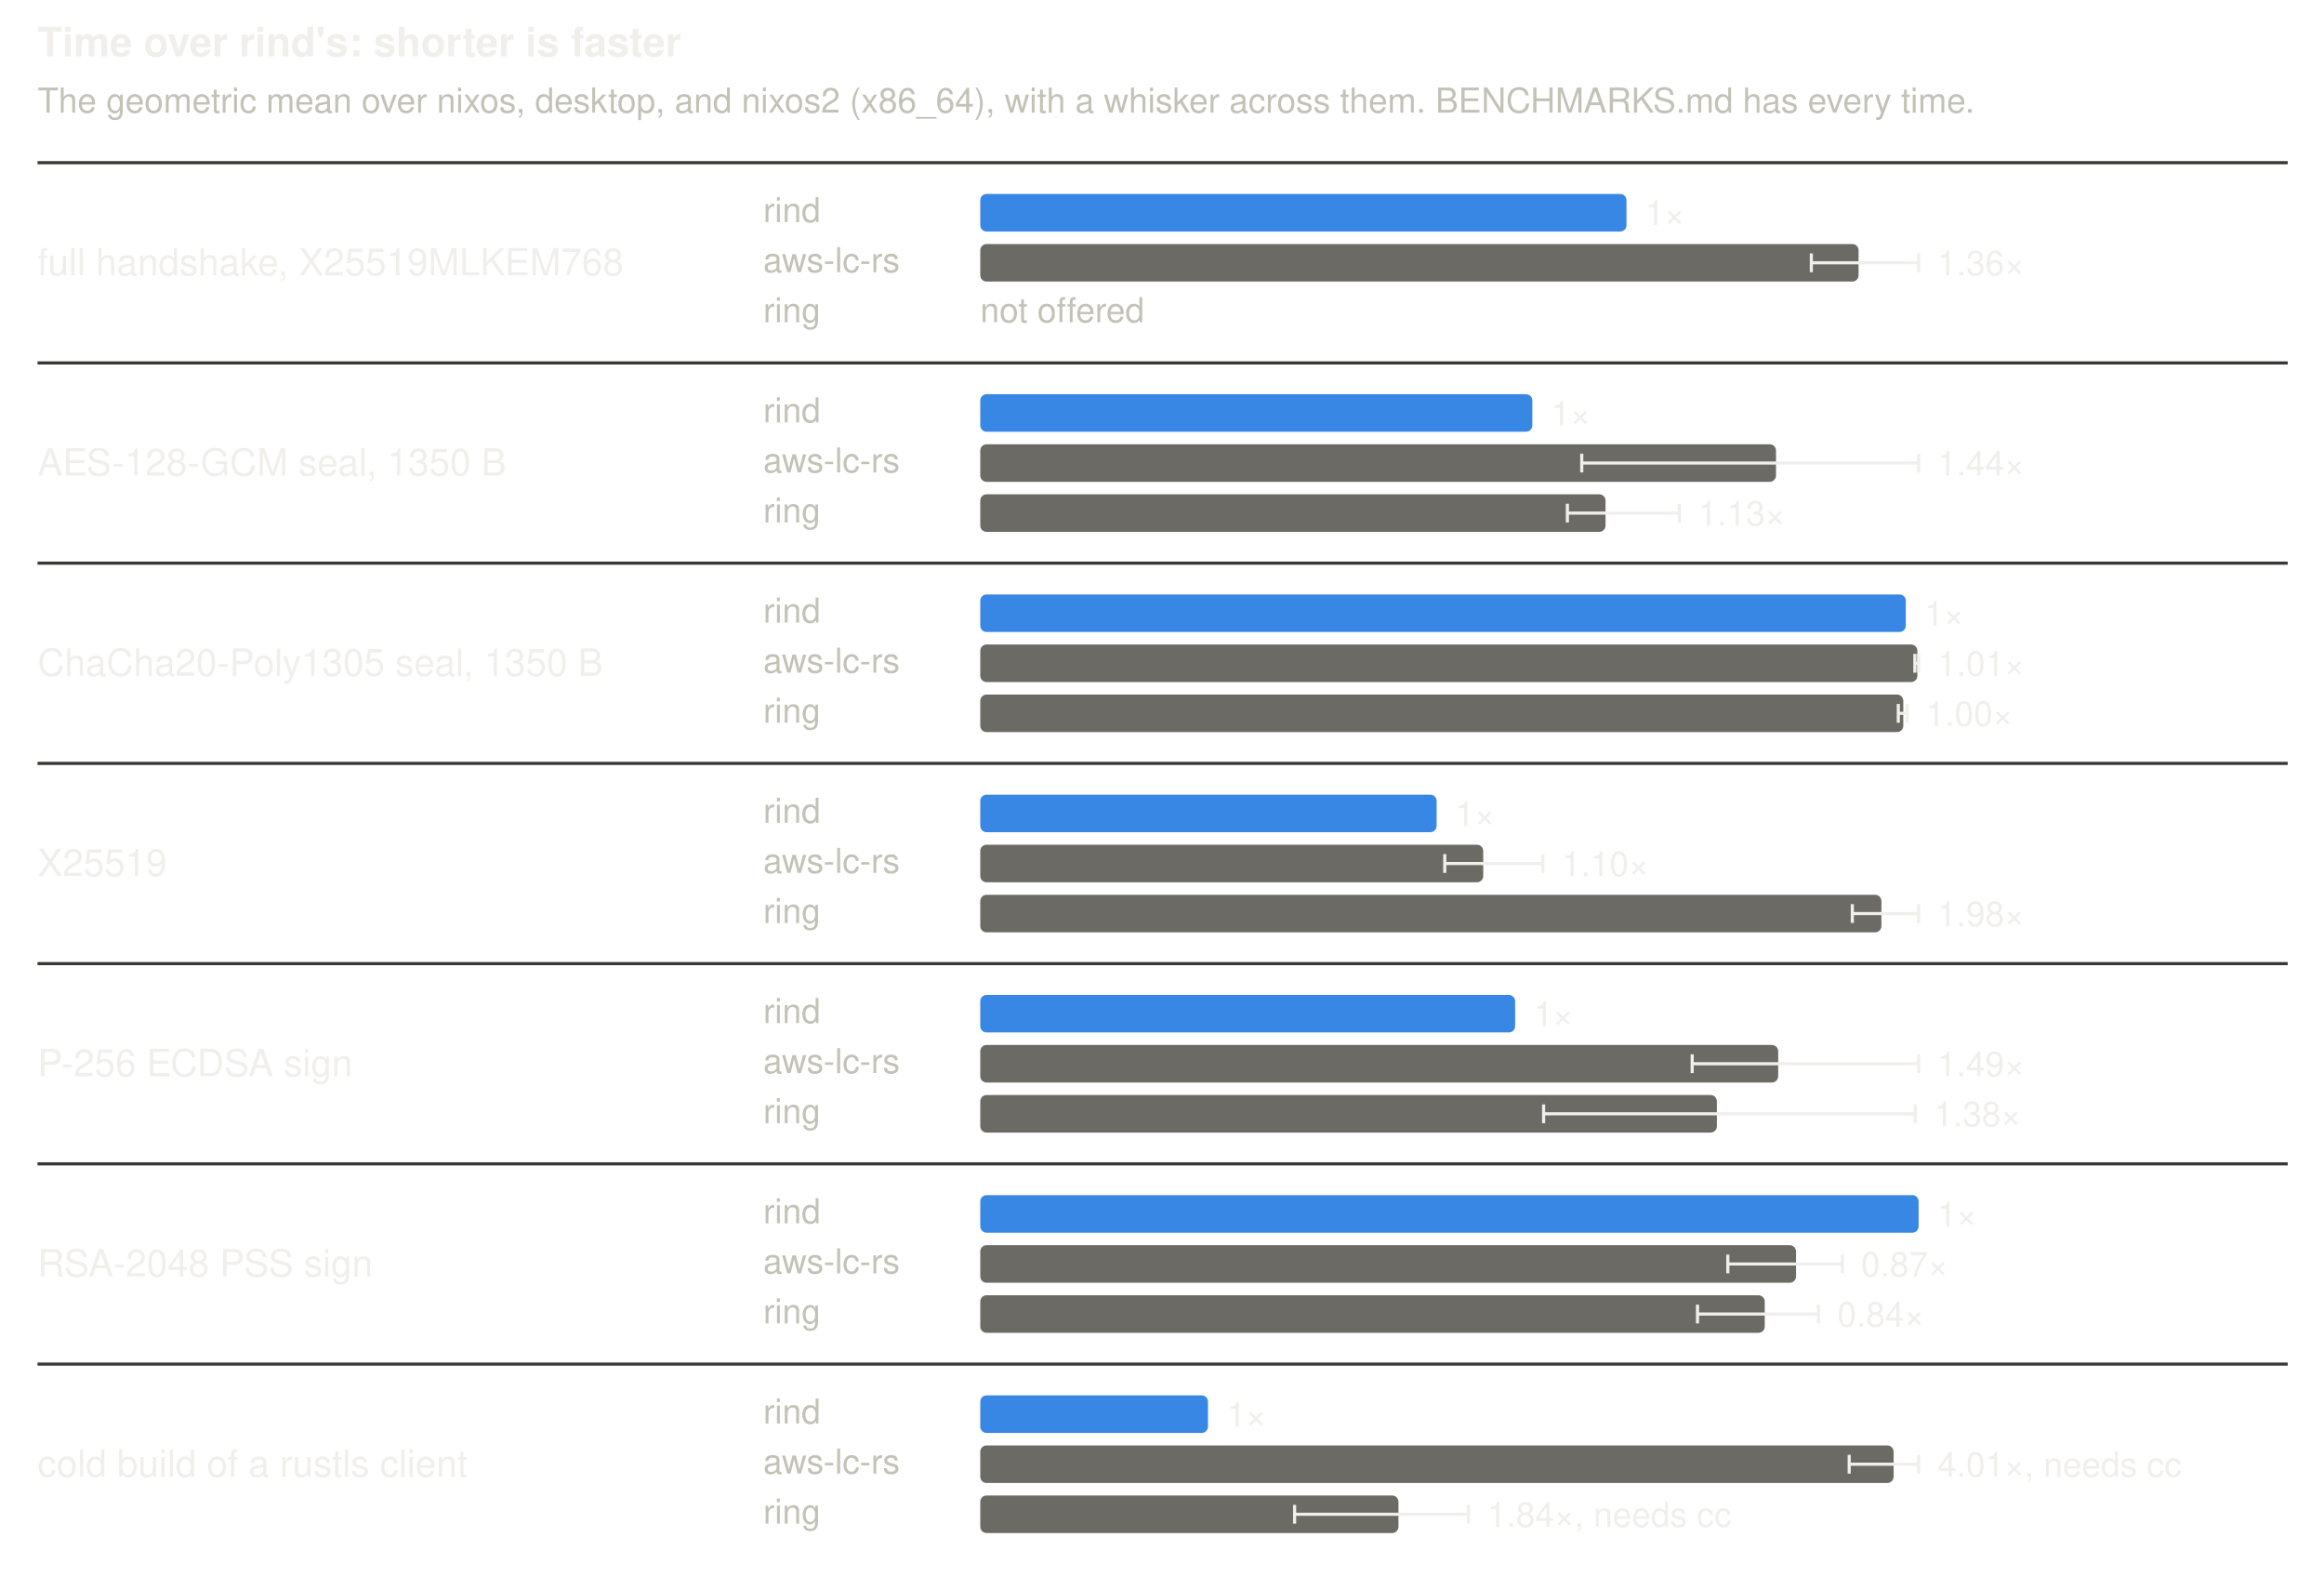
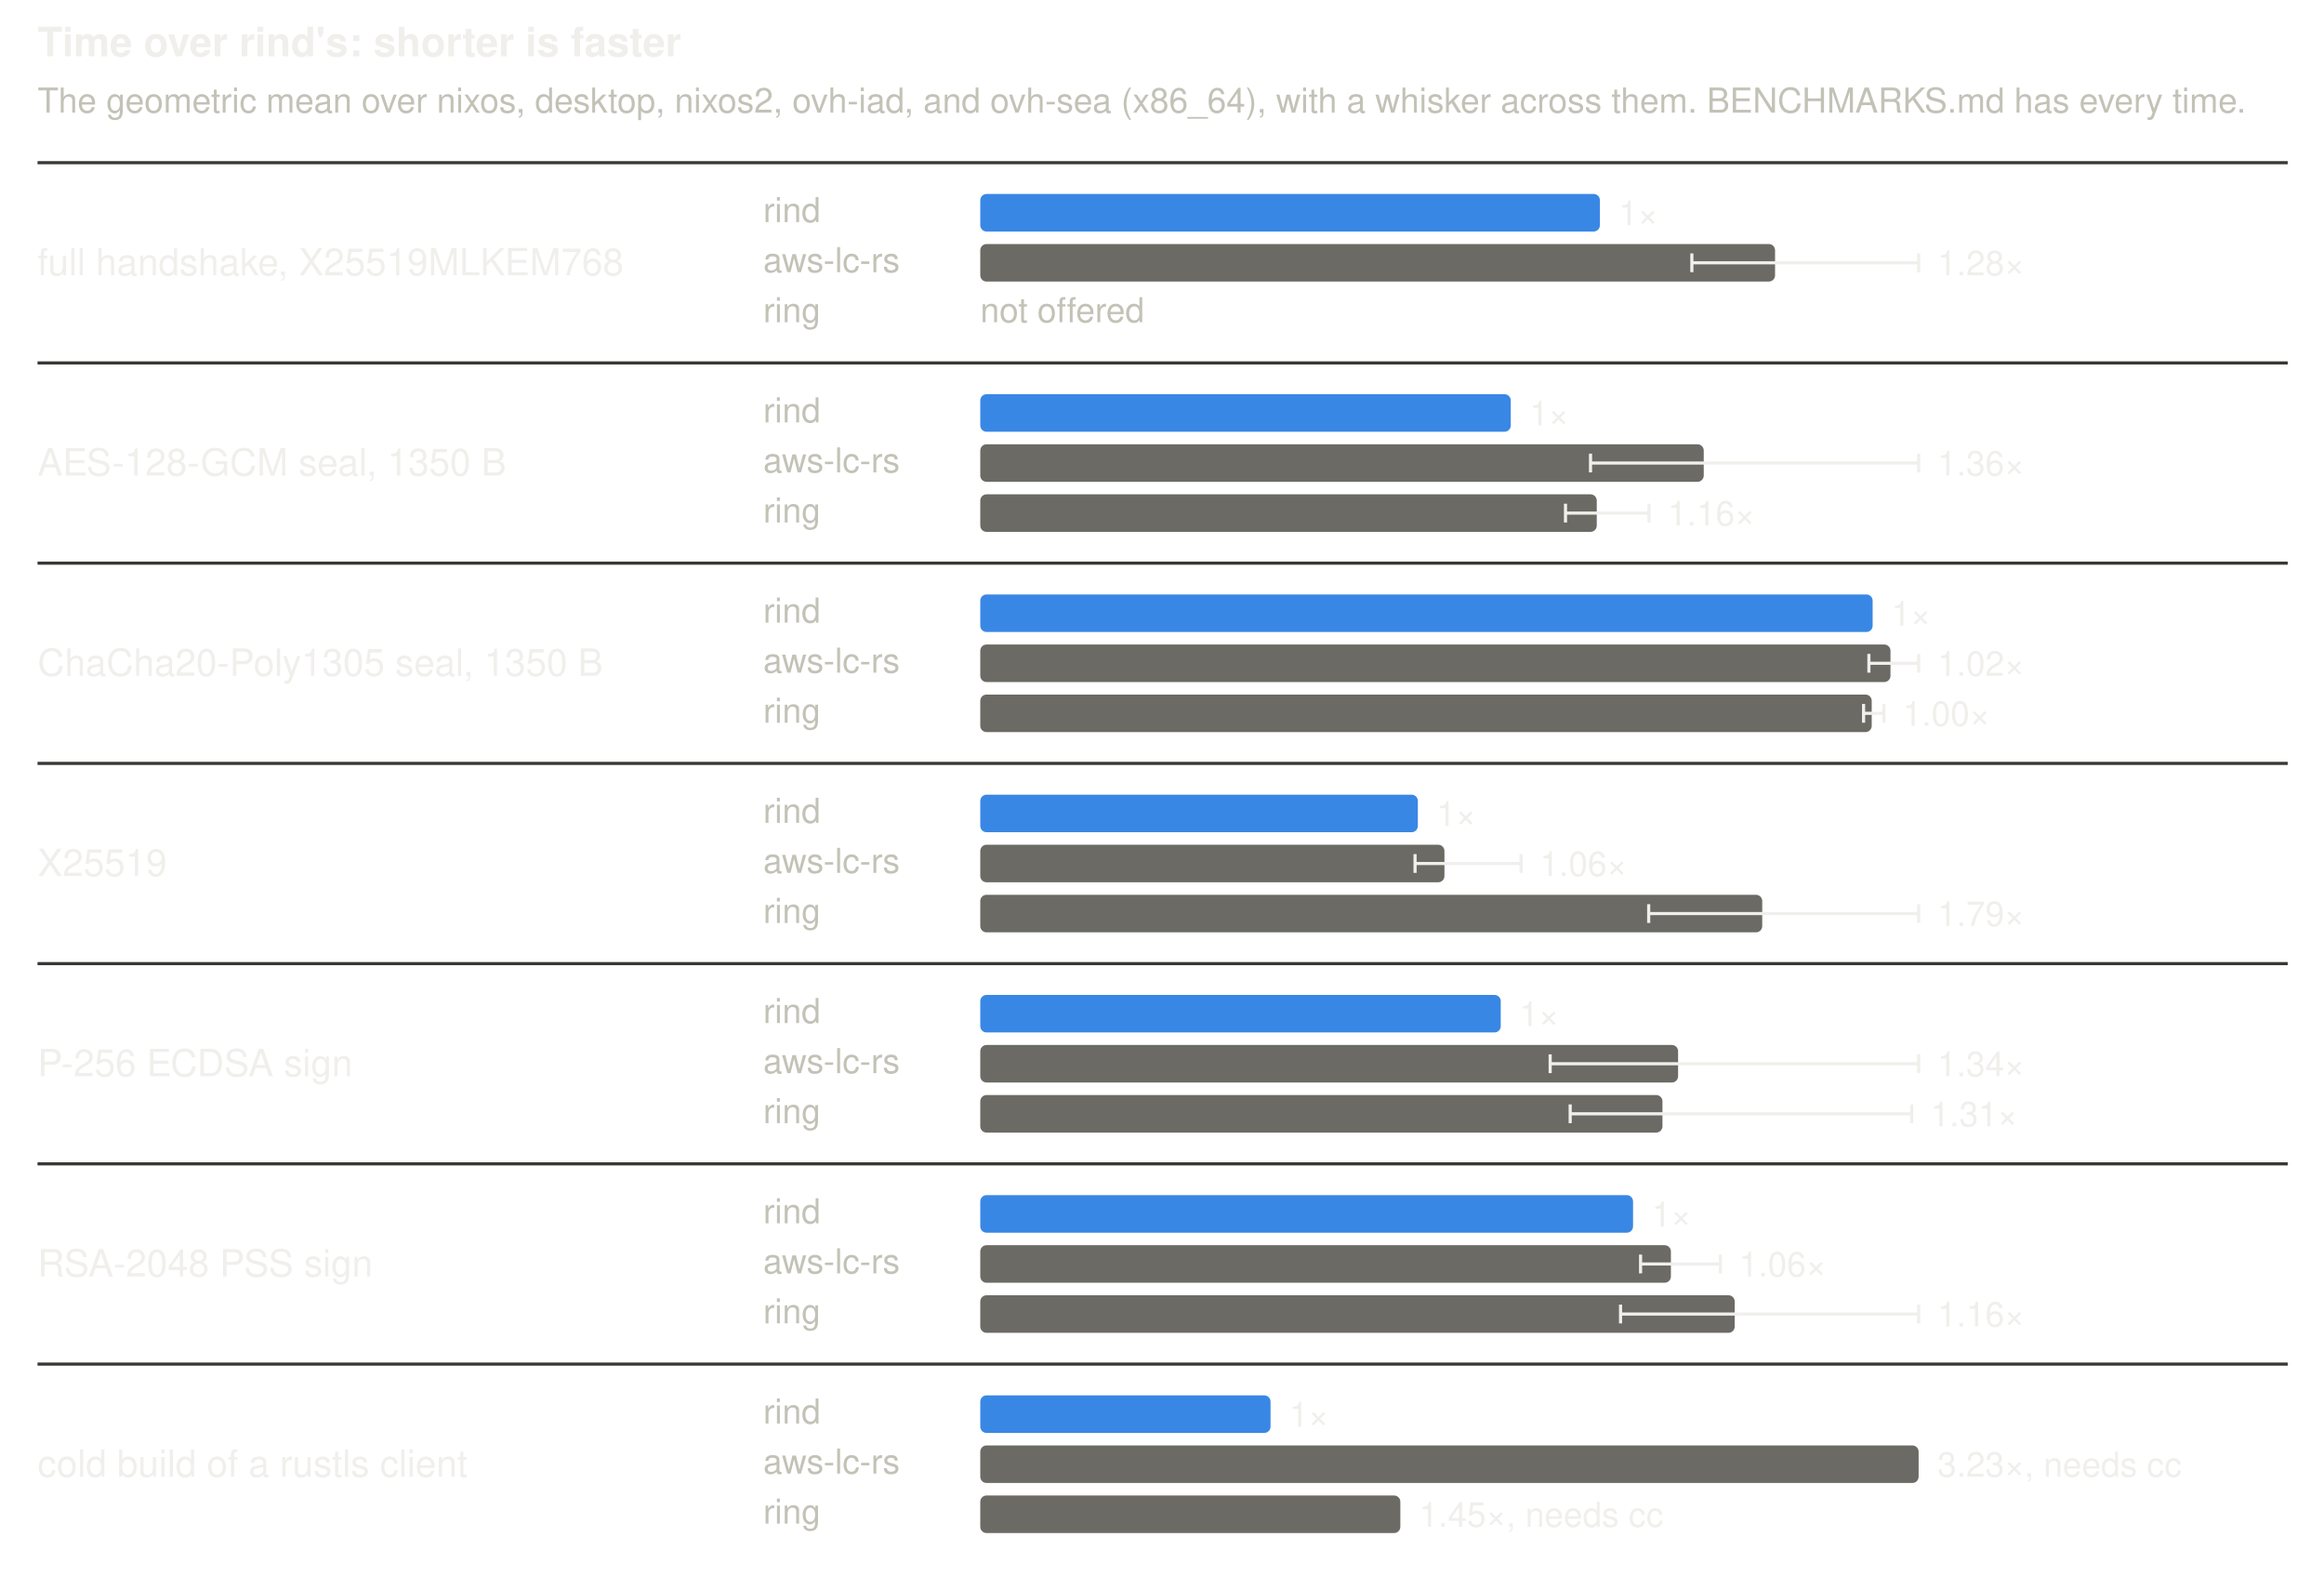
<svg xmlns="http://www.w3.org/2000/svg" width="743" height="504" viewBox="0 0 743 504" font-family="-apple-system, BlinkMacSystemFont, 'Segoe UI', Helvetica, Arial, sans-serif" role="img">
  <text x="12.0" y="18.0" font-size="13" text-anchor="start" font-weight="bold" fill="#f0efec">Time over rind's: shorter is faster</text>
-   <text x="12.0" y="36.0" font-size="11" text-anchor="start" font-weight="normal" fill="#c3c2b7">The geometric mean over nixos, desktop, and nixos2 (x86_64), with a whisker across them. BENCHMARKS.md has every time.</text>
+   <text x="12.0" y="36.0" font-size="11" text-anchor="start" font-weight="normal" fill="#c3c2b7">The geometric mean over nixos, desktop, nixos2, ovh-iad, and ovh-sea (x86_64), with a whisker across them. BENCHMARKS.md has every time.</text>
  <line x1="12.0" y1="52.0" x2="731.4" y2="52.0" stroke="#383835" />
  <text x="12.0" y="88.0" font-size="12" text-anchor="start" font-weight="normal" fill="#f0efec">full handshake, X25519MLKEM768</text>
  <text x="244.0" y="71.0" font-size="11" text-anchor="start" font-weight="normal" fill="#c3c2b7">rind</text>
-   <rect x="313.4" y="62.0" width="206.6" height="12.0" rx="2" fill="#3987e5" />
-   <text x="526.0" y="72.0" font-size="11" text-anchor="start" font-weight="normal" fill="#f0efec">1×</text>
+   <rect x="313.4" y="62.0" width="198.1" height="12.0" rx="2" fill="#3987e5" />
+   <text x="517.5" y="72.0" font-size="11" text-anchor="start" font-weight="normal" fill="#f0efec">1×</text>
  <text x="244.0" y="87.0" font-size="11" text-anchor="start" font-weight="normal" fill="#c3c2b7">aws-lc-rs</text>
-   <rect x="313.4" y="78.0" width="280.8" height="12.0" rx="2" fill="#6b6a64" />
-   <line x1="579.1" y1="84.0" x2="613.4" y2="84.0" stroke="#f0efec" />
-   <line x1="579.1" y1="81.0" x2="579.1" y2="87.0" stroke="#f0efec" />
+   <rect x="313.4" y="78.0" width="254.1" height="12.0" rx="2" fill="#6b6a64" />
+   <line x1="540.9" y1="84.0" x2="613.4" y2="84.0" stroke="#f0efec" />
+   <line x1="540.9" y1="81.0" x2="540.9" y2="87.0" stroke="#f0efec" />
  <line x1="613.4" y1="81.0" x2="613.4" y2="87.0" stroke="#f0efec" />
-   <text x="619.4" y="88.0" font-size="11" text-anchor="start" font-weight="normal" fill="#f0efec">1.36×</text>
+   <text x="619.4" y="88.0" font-size="11" text-anchor="start" font-weight="normal" fill="#f0efec">1.28×</text>
  <text x="244.0" y="103.0" font-size="11" text-anchor="start" font-weight="normal" fill="#c3c2b7">ring</text>
  <text x="313.4" y="103.0" font-size="11" text-anchor="start" font-weight="normal" fill="#c3c2b7">not offered</text>
  <line x1="12.0" y1="116.0" x2="731.4" y2="116.0" stroke="#383835" />
  <text x="12.0" y="152.0" font-size="12" text-anchor="start" font-weight="normal" fill="#f0efec">AES-128-GCM seal, 1350 B</text>
  <text x="244.0" y="135.0" font-size="11" text-anchor="start" font-weight="normal" fill="#c3c2b7">rind</text>
-   <rect x="313.4" y="126.0" width="176.5" height="12.0" rx="2" fill="#3987e5" />
-   <text x="495.9" y="136.0" font-size="11" text-anchor="start" font-weight="normal" fill="#f0efec">1×</text>
+   <rect x="313.4" y="126.0" width="169.6" height="12.0" rx="2" fill="#3987e5" />
+   <text x="489.0" y="136.0" font-size="11" text-anchor="start" font-weight="normal" fill="#f0efec">1×</text>
  <text x="244.0" y="151.0" font-size="11" text-anchor="start" font-weight="normal" fill="#c3c2b7">aws-lc-rs</text>
-   <rect x="313.4" y="142.0" width="254.4" height="12.0" rx="2" fill="#6b6a64" />
-   <line x1="505.7" y1="148.0" x2="613.4" y2="148.0" stroke="#f0efec" />
-   <line x1="505.7" y1="145.0" x2="505.7" y2="151.0" stroke="#f0efec" />
+   <rect x="313.4" y="142.0" width="231.3" height="12.0" rx="2" fill="#6b6a64" />
+   <line x1="508.5" y1="148.0" x2="613.4" y2="148.0" stroke="#f0efec" />
+   <line x1="508.5" y1="145.0" x2="508.5" y2="151.0" stroke="#f0efec" />
  <line x1="613.4" y1="145.0" x2="613.4" y2="151.0" stroke="#f0efec" />
-   <text x="619.4" y="152.0" font-size="11" text-anchor="start" font-weight="normal" fill="#f0efec">1.44×</text>
+   <text x="619.4" y="152.0" font-size="11" text-anchor="start" font-weight="normal" fill="#f0efec">1.36×</text>
  <text x="244.0" y="167.0" font-size="11" text-anchor="start" font-weight="normal" fill="#c3c2b7">ring</text>
-   <rect x="313.4" y="158.0" width="199.9" height="12.0" rx="2" fill="#6b6a64" />
-   <line x1="501.1" y1="164.0" x2="536.9" y2="164.0" stroke="#f0efec" />
-   <line x1="501.1" y1="161.0" x2="501.1" y2="167.0" stroke="#f0efec" />
-   <line x1="536.9" y1="161.0" x2="536.9" y2="167.0" stroke="#f0efec" />
-   <text x="542.9" y="168.0" font-size="11" text-anchor="start" font-weight="normal" fill="#f0efec">1.13×</text>
+   <rect x="313.4" y="158.0" width="197.1" height="12.0" rx="2" fill="#6b6a64" />
+   <line x1="500.5" y1="164.0" x2="527.2" y2="164.0" stroke="#f0efec" />
+   <line x1="500.5" y1="161.0" x2="500.5" y2="167.0" stroke="#f0efec" />
+   <line x1="527.2" y1="161.0" x2="527.2" y2="167.0" stroke="#f0efec" />
+   <text x="533.2" y="168.0" font-size="11" text-anchor="start" font-weight="normal" fill="#f0efec">1.16×</text>
  <line x1="12.0" y1="180.0" x2="731.4" y2="180.0" stroke="#383835" />
  <text x="12.0" y="216.0" font-size="12" text-anchor="start" font-weight="normal" fill="#f0efec">ChaCha20-Poly1305 seal, 1350 B</text>
  <text x="244.0" y="199.0" font-size="11" text-anchor="start" font-weight="normal" fill="#c3c2b7">rind</text>
-   <rect x="313.4" y="190.0" width="295.9" height="12.0" rx="2" fill="#3987e5" />
-   <text x="615.3" y="200.0" font-size="11" text-anchor="start" font-weight="normal" fill="#f0efec">1×</text>
+   <rect x="313.4" y="190.0" width="285.3" height="12.0" rx="2" fill="#3987e5" />
+   <text x="604.7" y="200.0" font-size="11" text-anchor="start" font-weight="normal" fill="#f0efec">1×</text>
  <text x="244.0" y="215.0" font-size="11" text-anchor="start" font-weight="normal" fill="#c3c2b7">aws-lc-rs</text>
-   <rect x="313.4" y="206.0" width="299.6" height="12.0" rx="2" fill="#6b6a64" />
-   <line x1="612.2" y1="212.0" x2="613.4" y2="212.0" stroke="#f0efec" />
-   <line x1="612.2" y1="209.0" x2="612.2" y2="215.0" stroke="#f0efec" />
+   <rect x="313.4" y="206.0" width="291.0" height="12.0" rx="2" fill="#6b6a64" />
+   <line x1="597.5" y1="212.0" x2="613.4" y2="212.0" stroke="#f0efec" />
+   <line x1="597.5" y1="209.0" x2="597.5" y2="215.0" stroke="#f0efec" />
  <line x1="613.4" y1="209.0" x2="613.4" y2="215.0" stroke="#f0efec" />
-   <text x="619.4" y="216.0" font-size="11" text-anchor="start" font-weight="normal" fill="#f0efec">1.01×</text>
+   <text x="619.4" y="216.0" font-size="11" text-anchor="start" font-weight="normal" fill="#f0efec">1.02×</text>
  <text x="244.0" y="231.0" font-size="11" text-anchor="start" font-weight="normal" fill="#c3c2b7">ring</text>
-   <rect x="313.4" y="222.0" width="295.1" height="12.0" rx="2" fill="#6b6a64" />
-   <line x1="606.9" y1="228.0" x2="609.7" y2="228.0" stroke="#f0efec" />
-   <line x1="606.9" y1="225.0" x2="606.9" y2="231.0" stroke="#f0efec" />
-   <line x1="609.7" y1="225.0" x2="609.7" y2="231.0" stroke="#f0efec" />
-   <text x="615.7" y="232.0" font-size="11" text-anchor="start" font-weight="normal" fill="#f0efec">1.00×</text>
+   <rect x="313.4" y="222.0" width="285.0" height="12.0" rx="2" fill="#6b6a64" />
+   <line x1="595.8" y1="228.0" x2="602.3" y2="228.0" stroke="#f0efec" />
+   <line x1="595.8" y1="225.0" x2="595.8" y2="231.0" stroke="#f0efec" />
+   <line x1="602.3" y1="225.0" x2="602.3" y2="231.0" stroke="#f0efec" />
+   <text x="608.3" y="232.0" font-size="11" text-anchor="start" font-weight="normal" fill="#f0efec">1.00×</text>
  <line x1="12.0" y1="244.0" x2="731.4" y2="244.0" stroke="#383835" />
  <text x="12.0" y="280.0" font-size="12" text-anchor="start" font-weight="normal" fill="#f0efec">X25519</text>
  <text x="244.0" y="263.0" font-size="11" text-anchor="start" font-weight="normal" fill="#c3c2b7">rind</text>
-   <rect x="313.4" y="254.0" width="145.9" height="12.0" rx="2" fill="#3987e5" />
-   <text x="465.3" y="264.0" font-size="11" text-anchor="start" font-weight="normal" fill="#f0efec">1×</text>
+   <rect x="313.4" y="254.0" width="139.9" height="12.0" rx="2" fill="#3987e5" />
+   <text x="459.3" y="264.0" font-size="11" text-anchor="start" font-weight="normal" fill="#f0efec">1×</text>
  <text x="244.0" y="279.0" font-size="11" text-anchor="start" font-weight="normal" fill="#c3c2b7">aws-lc-rs</text>
-   <rect x="313.4" y="270.0" width="160.8" height="12.0" rx="2" fill="#6b6a64" />
-   <line x1="461.9" y1="276.0" x2="493.3" y2="276.0" stroke="#f0efec" />
-   <line x1="461.9" y1="273.0" x2="461.9" y2="279.0" stroke="#f0efec" />
-   <line x1="493.3" y1="273.0" x2="493.3" y2="279.0" stroke="#f0efec" />
-   <text x="499.3" y="280.0" font-size="11" text-anchor="start" font-weight="normal" fill="#f0efec">1.10×</text>
+   <rect x="313.4" y="270.0" width="148.4" height="12.0" rx="2" fill="#6b6a64" />
+   <line x1="452.4" y1="276.0" x2="486.3" y2="276.0" stroke="#f0efec" />
+   <line x1="452.4" y1="273.0" x2="452.4" y2="279.0" stroke="#f0efec" />
+   <line x1="486.3" y1="273.0" x2="486.3" y2="279.0" stroke="#f0efec" />
+   <text x="492.3" y="280.0" font-size="11" text-anchor="start" font-weight="normal" fill="#f0efec">1.06×</text>
  <text x="244.0" y="295.0" font-size="11" text-anchor="start" font-weight="normal" fill="#c3c2b7">ring</text>
-   <rect x="313.4" y="286.0" width="288.1" height="12.0" rx="2" fill="#6b6a64" />
-   <line x1="592.2" y1="292.0" x2="613.4" y2="292.0" stroke="#f0efec" />
-   <line x1="592.2" y1="289.0" x2="592.2" y2="295.0" stroke="#f0efec" />
+   <rect x="313.4" y="286.0" width="250.0" height="12.0" rx="2" fill="#6b6a64" />
+   <line x1="527.1" y1="292.0" x2="613.4" y2="292.0" stroke="#f0efec" />
+   <line x1="527.1" y1="289.0" x2="527.1" y2="295.0" stroke="#f0efec" />
  <line x1="613.4" y1="289.0" x2="613.4" y2="295.0" stroke="#f0efec" />
-   <text x="619.4" y="296.0" font-size="11" text-anchor="start" font-weight="normal" fill="#f0efec">1.98×</text>
+   <text x="619.4" y="296.0" font-size="11" text-anchor="start" font-weight="normal" fill="#f0efec">1.79×</text>
  <line x1="12.0" y1="308.0" x2="731.4" y2="308.0" stroke="#383835" />
  <text x="12.0" y="344.0" font-size="12" text-anchor="start" font-weight="normal" fill="#f0efec">P-256 ECDSA sign</text>
  <text x="244.0" y="327.0" font-size="11" text-anchor="start" font-weight="normal" fill="#c3c2b7">rind</text>
-   <rect x="313.4" y="318.0" width="171.0" height="12.0" rx="2" fill="#3987e5" />
-   <text x="490.4" y="328.0" font-size="11" text-anchor="start" font-weight="normal" fill="#f0efec">1×</text>
+   <rect x="313.4" y="318.0" width="166.4" height="12.0" rx="2" fill="#3987e5" />
+   <text x="485.8" y="328.0" font-size="11" text-anchor="start" font-weight="normal" fill="#f0efec">1×</text>
  <text x="244.0" y="343.0" font-size="11" text-anchor="start" font-weight="normal" fill="#c3c2b7">aws-lc-rs</text>
-   <rect x="313.4" y="334.0" width="255.1" height="12.0" rx="2" fill="#6b6a64" />
-   <line x1="541.0" y1="340.0" x2="613.4" y2="340.0" stroke="#f0efec" />
-   <line x1="541.0" y1="337.0" x2="541.0" y2="343.0" stroke="#f0efec" />
+   <rect x="313.4" y="334.0" width="223.1" height="12.0" rx="2" fill="#6b6a64" />
+   <line x1="495.6" y1="340.0" x2="613.4" y2="340.0" stroke="#f0efec" />
+   <line x1="495.6" y1="337.0" x2="495.6" y2="343.0" stroke="#f0efec" />
  <line x1="613.4" y1="337.0" x2="613.4" y2="343.0" stroke="#f0efec" />
-   <text x="619.4" y="344.0" font-size="11" text-anchor="start" font-weight="normal" fill="#f0efec">1.49×</text>
+   <text x="619.4" y="344.0" font-size="11" text-anchor="start" font-weight="normal" fill="#f0efec">1.34×</text>
  <text x="244.0" y="359.0" font-size="11" text-anchor="start" font-weight="normal" fill="#c3c2b7">ring</text>
-   <rect x="313.4" y="350.0" width="235.5" height="12.0" rx="2" fill="#6b6a64" />
-   <line x1="493.5" y1="356.0" x2="612.3" y2="356.0" stroke="#f0efec" />
-   <line x1="493.5" y1="353.0" x2="493.5" y2="359.0" stroke="#f0efec" />
-   <line x1="612.3" y1="353.0" x2="612.3" y2="359.0" stroke="#f0efec" />
-   <text x="618.3" y="360.0" font-size="11" text-anchor="start" font-weight="normal" fill="#f0efec">1.38×</text>
+   <rect x="313.4" y="350.0" width="218.1" height="12.0" rx="2" fill="#6b6a64" />
+   <line x1="502.0" y1="356.0" x2="611.2" y2="356.0" stroke="#f0efec" />
+   <line x1="502.0" y1="353.0" x2="502.0" y2="359.0" stroke="#f0efec" />
+   <line x1="611.2" y1="353.0" x2="611.2" y2="359.0" stroke="#f0efec" />
+   <text x="617.2" y="360.0" font-size="11" text-anchor="start" font-weight="normal" fill="#f0efec">1.31×</text>
  <line x1="12.0" y1="372.0" x2="731.4" y2="372.0" stroke="#383835" />
  <text x="12.0" y="408.0" font-size="12" text-anchor="start" font-weight="normal" fill="#f0efec">RSA-2048 PSS sign</text>
  <text x="244.0" y="391.0" font-size="11" text-anchor="start" font-weight="normal" fill="#c3c2b7">rind</text>
-   <rect x="313.4" y="382.0" width="300.0" height="12.0" rx="2" fill="#3987e5" />
-   <text x="619.4" y="392.0" font-size="11" text-anchor="start" font-weight="normal" fill="#f0efec">1×</text>
+   <rect x="313.4" y="382.0" width="208.7" height="12.0" rx="2" fill="#3987e5" />
+   <text x="528.1" y="392.0" font-size="11" text-anchor="start" font-weight="normal" fill="#f0efec">1×</text>
  <text x="244.0" y="407.0" font-size="11" text-anchor="start" font-weight="normal" fill="#c3c2b7">aws-lc-rs</text>
-   <rect x="313.4" y="398.0" width="260.8" height="12.0" rx="2" fill="#6b6a64" />
-   <line x1="552.4" y1="404.0" x2="589.0" y2="404.0" stroke="#f0efec" />
-   <line x1="552.4" y1="401.0" x2="552.4" y2="407.0" stroke="#f0efec" />
-   <line x1="589.0" y1="401.0" x2="589.0" y2="407.0" stroke="#f0efec" />
-   <text x="595.0" y="408.0" font-size="11" text-anchor="start" font-weight="normal" fill="#f0efec">0.87×</text>
+   <rect x="313.4" y="398.0" width="220.8" height="12.0" rx="2" fill="#6b6a64" />
+   <line x1="524.5" y1="404.0" x2="550.0" y2="404.0" stroke="#f0efec" />
+   <line x1="524.5" y1="401.0" x2="524.5" y2="407.0" stroke="#f0efec" />
+   <line x1="550.0" y1="401.0" x2="550.0" y2="407.0" stroke="#f0efec" />
+   <text x="556.0" y="408.0" font-size="11" text-anchor="start" font-weight="normal" fill="#f0efec">1.06×</text>
  <text x="244.0" y="423.0" font-size="11" text-anchor="start" font-weight="normal" fill="#c3c2b7">ring</text>
-   <rect x="313.4" y="414.0" width="250.8" height="12.0" rx="2" fill="#6b6a64" />
-   <line x1="542.7" y1="420.0" x2="581.4" y2="420.0" stroke="#f0efec" />
-   <line x1="542.7" y1="417.0" x2="542.7" y2="423.0" stroke="#f0efec" />
-   <line x1="581.4" y1="417.0" x2="581.4" y2="423.0" stroke="#f0efec" />
-   <text x="587.4" y="424.0" font-size="11" text-anchor="start" font-weight="normal" fill="#f0efec">0.84×</text>
+   <rect x="313.4" y="414.0" width="241.2" height="12.0" rx="2" fill="#6b6a64" />
+   <line x1="518.1" y1="420.0" x2="613.4" y2="420.0" stroke="#f0efec" />
+   <line x1="518.1" y1="417.0" x2="518.1" y2="423.0" stroke="#f0efec" />
+   <line x1="613.4" y1="417.0" x2="613.4" y2="423.0" stroke="#f0efec" />
+   <text x="619.4" y="424.0" font-size="11" text-anchor="start" font-weight="normal" fill="#f0efec">1.16×</text>
  <line x1="12.0" y1="436.0" x2="731.4" y2="436.0" stroke="#383835" />
  <text x="12.0" y="472.0" font-size="12" text-anchor="start" font-weight="normal" fill="#f0efec">cold build of a rustls client</text>
  <text x="244.0" y="455.0" font-size="11" text-anchor="start" font-weight="normal" fill="#c3c2b7">rind</text>
-   <rect x="313.4" y="446.0" width="72.8" height="12.0" rx="2" fill="#3987e5" />
-   <text x="392.2" y="456.0" font-size="11" text-anchor="start" font-weight="normal" fill="#f0efec">1×</text>
+   <rect x="313.4" y="446.0" width="92.8" height="12.0" rx="2" fill="#3987e5" />
+   <text x="412.2" y="456.0" font-size="11" text-anchor="start" font-weight="normal" fill="#f0efec">1×</text>
  <text x="244.0" y="471.0" font-size="11" text-anchor="start" font-weight="normal" fill="#c3c2b7">aws-lc-rs</text>
-   <rect x="313.4" y="462.0" width="292.0" height="12.0" rx="2" fill="#6b6a64" />
-   <line x1="591.2" y1="468.0" x2="613.4" y2="468.0" stroke="#f0efec" />
-   <line x1="591.2" y1="465.0" x2="591.2" y2="471.0" stroke="#f0efec" />
-   <line x1="613.4" y1="465.0" x2="613.4" y2="471.0" stroke="#f0efec" />
-   <text x="619.4" y="472.0" font-size="11" text-anchor="start" font-weight="normal" fill="#f0efec">4.01×, needs cc</text>
+   <rect x="313.4" y="462.0" width="300.0" height="12.0" rx="2" fill="#6b6a64" />
+   <text x="619.4" y="472.0" font-size="11" text-anchor="start" font-weight="normal" fill="#f0efec">3.23×, needs cc</text>
  <text x="244.0" y="487.0" font-size="11" text-anchor="start" font-weight="normal" fill="#c3c2b7">ring</text>
-   <rect x="313.4" y="478.0" width="133.7" height="12.0" rx="2" fill="#6b6a64" />
-   <line x1="413.9" y1="484.0" x2="469.5" y2="484.0" stroke="#f0efec" />
-   <line x1="413.9" y1="481.0" x2="413.9" y2="487.0" stroke="#f0efec" />
-   <line x1="469.5" y1="481.0" x2="469.5" y2="487.0" stroke="#f0efec" />
-   <text x="475.5" y="488.0" font-size="11" text-anchor="start" font-weight="normal" fill="#f0efec">1.84×, needs cc</text>
+   <rect x="313.4" y="478.0" width="134.3" height="12.0" rx="2" fill="#6b6a64" />
+   <text x="453.7" y="488.0" font-size="11" text-anchor="start" font-weight="normal" fill="#f0efec">1.45×, needs cc</text>
</svg>
